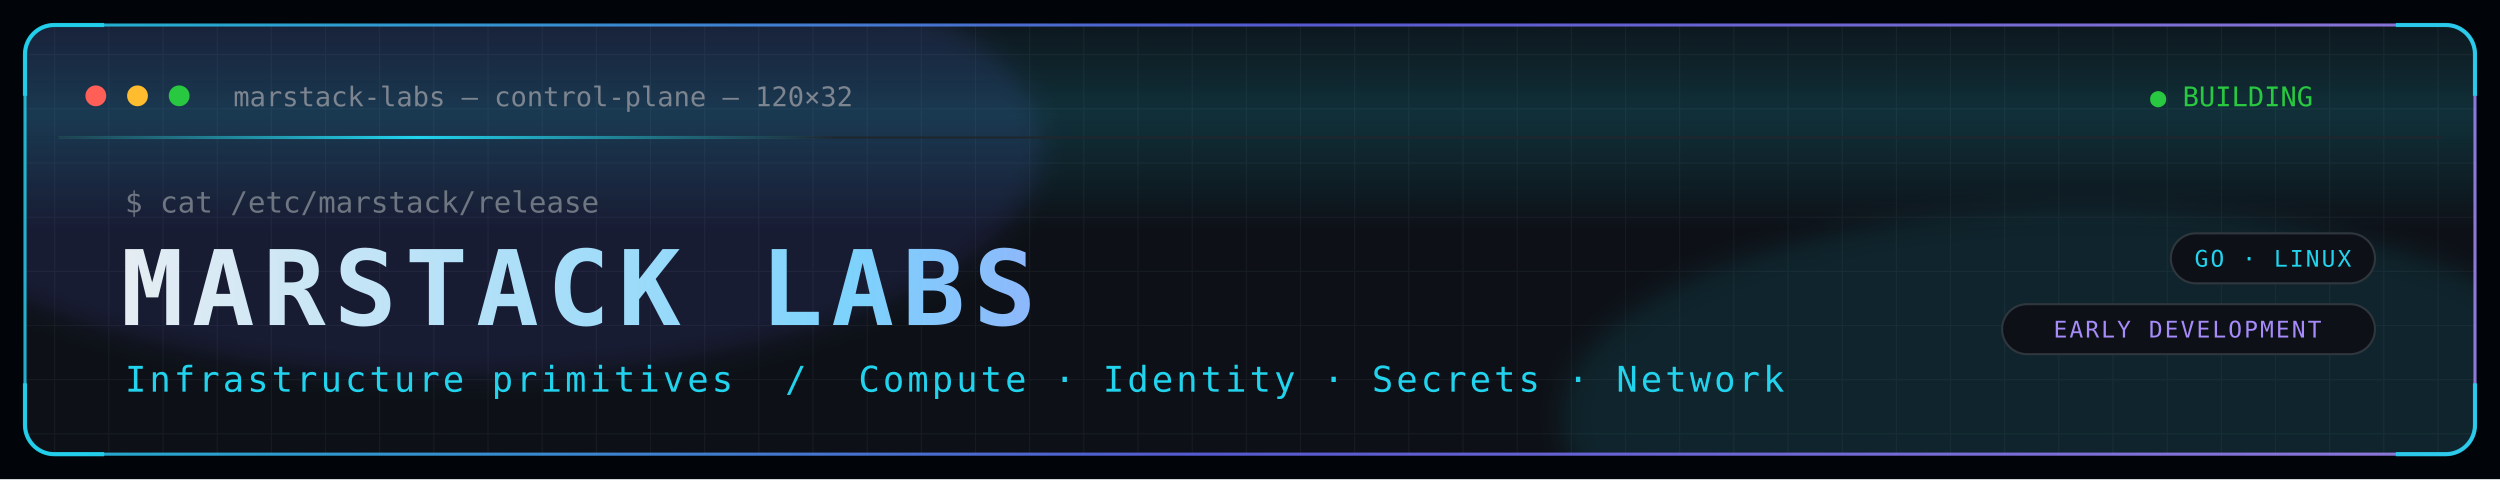
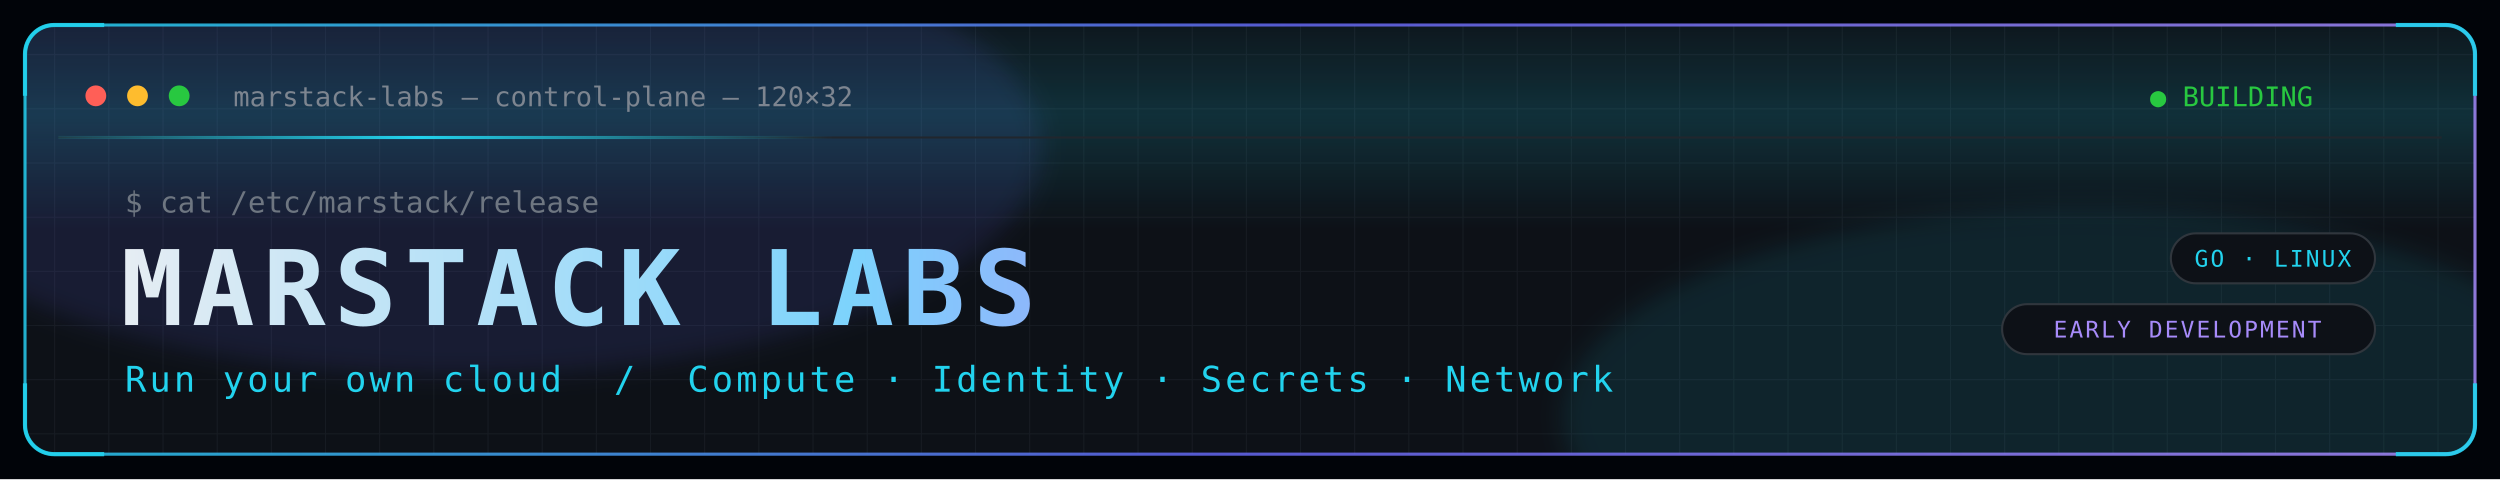
- <svg xmlns="http://www.w3.org/2000/svg" width="1200" height="230" viewBox="0 0 1200 230" role="img" aria-label="MarStack Labs — infrastructure primitives for machines you own">
+ <svg xmlns="http://www.w3.org/2000/svg" width="1200" height="230" viewBox="0 0 1200 230" role="img" aria-label="MarStack Labs — run your own cloud: compute, identity, secrets, network">
  <defs>
    <linearGradient id="hEdge" x1="0" y1="0" x2="1200" y2="230" gradientUnits="userSpaceOnUse">
      <stop offset="0" stop-color="#22D3EE" />
      <stop offset="0.5" stop-color="#6366F1" />
      <stop offset="1" stop-color="#A78BFA" />
    </linearGradient>
    <linearGradient id="hName" x1="58" y1="0" x2="640" y2="0" gradientUnits="userSpaceOnUse">
      <stop offset="0" stop-color="#E6EDF3" />
      <stop offset="0.6" stop-color="#7DD3FC" />
      <stop offset="1" stop-color="#A78BFA" />
    </linearGradient>
    <linearGradient id="hScan" x1="0" y1="0" x2="0" y2="110" gradientUnits="userSpaceOnUse">
      <stop offset="0" stop-color="#22D3EE" stop-opacity="0" />
      <stop offset="0.5" stop-color="#22D3EE" stop-opacity="0.16" />
      <stop offset="1" stop-color="#22D3EE" stop-opacity="0" />
    </linearGradient>
    <linearGradient id="hGlowLine" x1="0" y1="0" x2="400" y2="0" gradientUnits="userSpaceOnUse">
      <stop offset="0" stop-color="#22D3EE" stop-opacity="0" />
      <stop offset="0.5" stop-color="#22D3EE" />
      <stop offset="1" stop-color="#22D3EE" stop-opacity="0" />
      <animateTransform attributeName="gradientTransform" type="translate" from="-420 0" to="1220 0" dur="4.5s" repeatCount="indefinite" />
    </linearGradient>
    <pattern id="hGrid" width="26" height="26" patternUnits="userSpaceOnUse">
      <path d="M26 0 H0 V26" fill="none" stroke="#161B22" stroke-width="1" />
    </pattern>
    <clipPath id="hCard">
      <rect x="12" y="12" width="1176" height="206" rx="14" />
    </clipPath>
    <filter id="hSoft" x="-30%" y="-30%" width="160%" height="160%">
      <feGaussianBlur stdDeviation="6" />
    </filter>
  </defs>
  <rect width="1200" height="230" fill="#010409" />
  <g clip-path="url(#hCard)">
    <rect x="12" y="12" width="1176" height="206" fill="#0D1117" />
    <rect x="12" y="12" width="1176" height="206" fill="url(#hGrid)" />
    <ellipse cx="220" cy="70" rx="280" ry="110" fill="#6366F1" opacity="0.13" filter="url(#hSoft)" />
    <ellipse cx="1000" cy="200" rx="250" ry="100" fill="#22D3EE" opacity="0.10" filter="url(#hSoft)" />
    <rect x="12" y="12" width="1176" height="110" fill="url(#hScan)">
      <animate attributeName="y" values="-90;230;-90" dur="9s" repeatCount="indefinite" />
    </rect>
  </g>
  <rect x="12" y="12" width="1176" height="206" rx="14" fill="none" stroke="url(#hEdge)" stroke-width="1.5" opacity="0.85" />
  <g stroke="#22D3EE" stroke-width="2" fill="none" opacity="0.9">
    <path d="M12 46 V26 a14 14 0 0 1 14 -14 H50" />
    <path d="M1150 12 H1174 a14 14 0 0 1 14 14 V46" />
    <path d="M12 184 V204 a14 14 0 0 0 14 14 H50" />
    <path d="M1150 218 H1174 a14 14 0 0 0 14 -14 V184" />
  </g>
  <g>
    <circle cx="46" cy="46" r="5" fill="#FF5F57" />
    <circle cx="66" cy="46" r="5" fill="#FEBC2E" />
    <circle cx="86" cy="46" r="5" fill="#28C840" />
    <text x="112" y="51" font-family="ui-monospace, SFMono-Regular, SF Mono, Menlo, Consolas, monospace" font-size="13" fill="#7D8590">marstack-labs — control-plane — 120×32</text>
    <text x="1032" y="51" font-family="ui-monospace, SFMono-Regular, SF Mono, Menlo, Consolas, monospace" font-size="13" fill="#28C840">● BUILDING</text>
  </g>
  <path d="M28 66 H1172" stroke="#21262D" stroke-width="1" />
  <path d="M28 66 H1172" stroke="url(#hGlowLine)" stroke-width="1.5" />
  <text x="60" y="102" font-family="ui-monospace, SFMono-Regular, SF Mono, Menlo, Consolas, monospace" font-size="14" fill="#6E7681">$ cat /etc/marstack/release</text>
  <text x="58" y="156" font-family="ui-monospace, SFMono-Regular, SF Mono, Menlo, Consolas, monospace" font-size="50" font-weight="700" letter-spacing="4" fill="url(#hName)">MARSTACK LABS</text>
-   <text x="60" y="188" font-family="ui-monospace, SFMono-Regular, SF Mono, Menlo, Consolas, monospace" font-size="17" letter-spacing="1.5" fill="#22D3EE">Infrastructure primitives  /  Compute · Identity · Secrets · Network</text>
+   <text x="60" y="188" font-family="ui-monospace, SFMono-Regular, SF Mono, Menlo, Consolas, monospace" font-size="17" letter-spacing="1.5" fill="#22D3EE">Run your own cloud  /  Compute · Identity · Secrets · Network</text>
  <g font-family="ui-monospace, SFMono-Regular, SF Mono, Menlo, Consolas, monospace" font-size="11" letter-spacing="1">
    <rect x="1042" y="112" width="98" height="24" rx="12" fill="#0D1117" stroke="#30363D" />
    <text x="1091" y="128" fill="#22D3EE" text-anchor="middle">GO · LINUX</text>
    <rect x="961" y="146" width="179" height="24" rx="12" fill="#0D1117" stroke="#30363D" />
    <text x="1050" y="162" fill="#A78BFA" text-anchor="middle">EARLY DEVELOPMENT</text>
  </g>
</svg>
